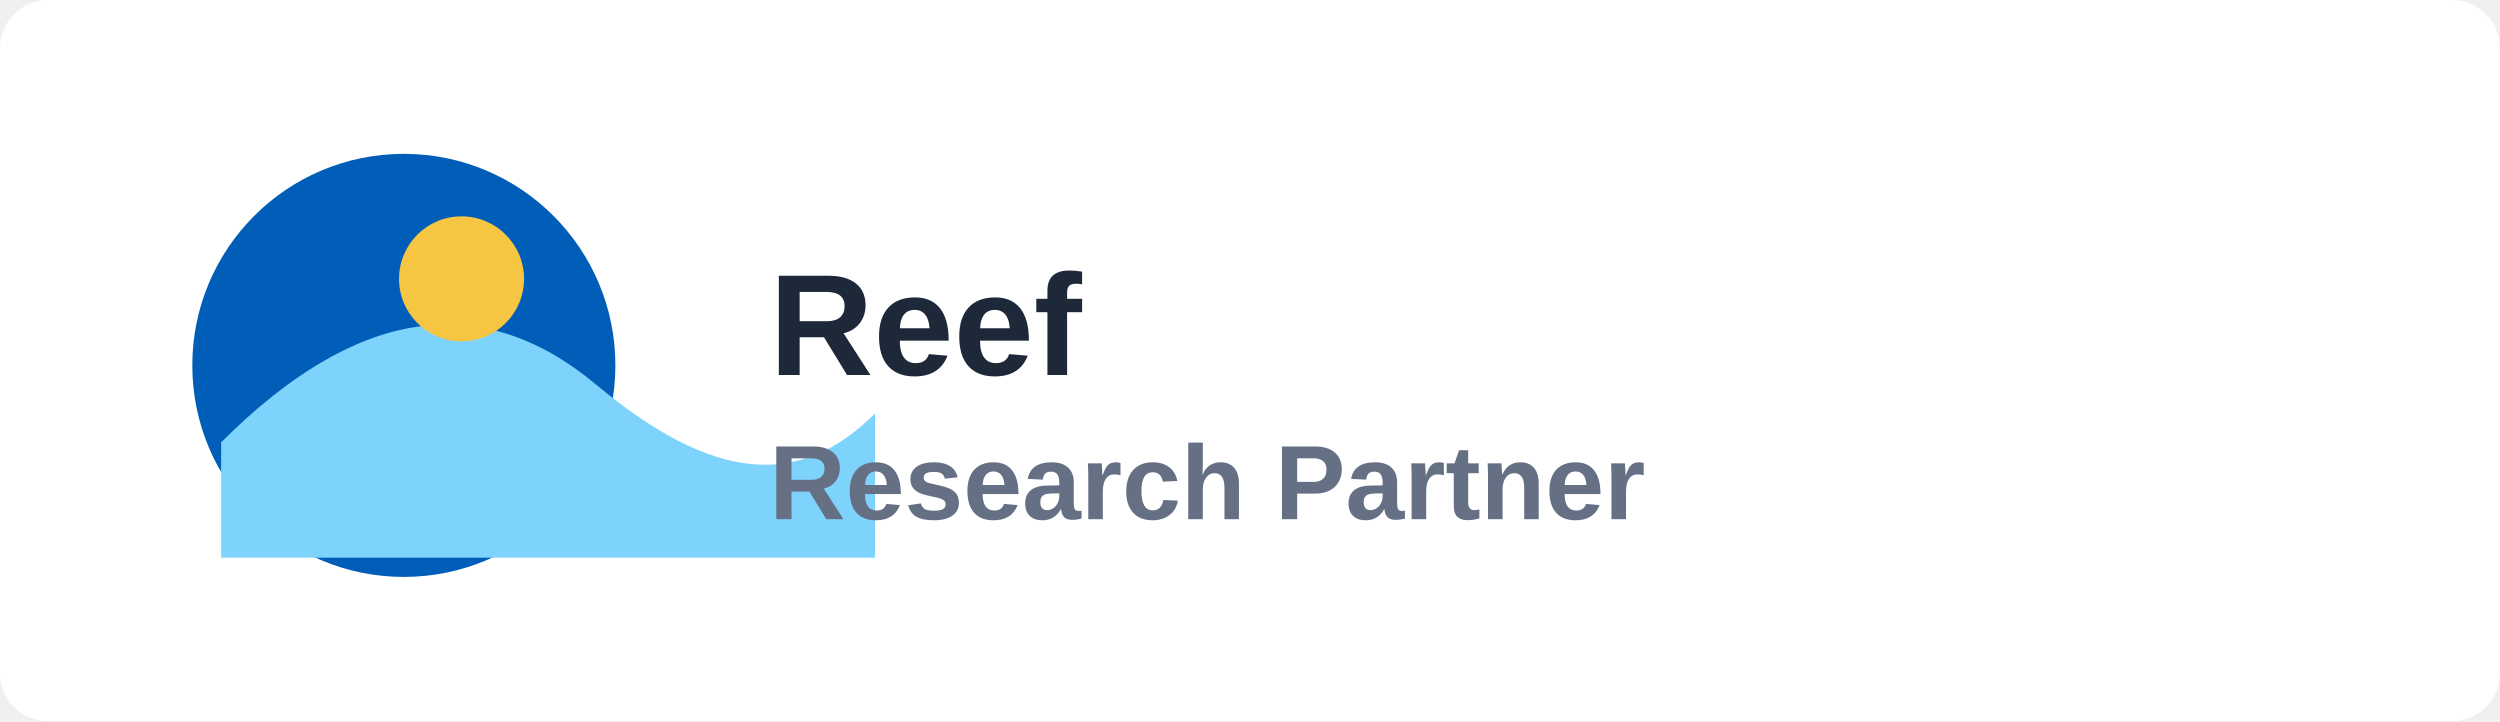
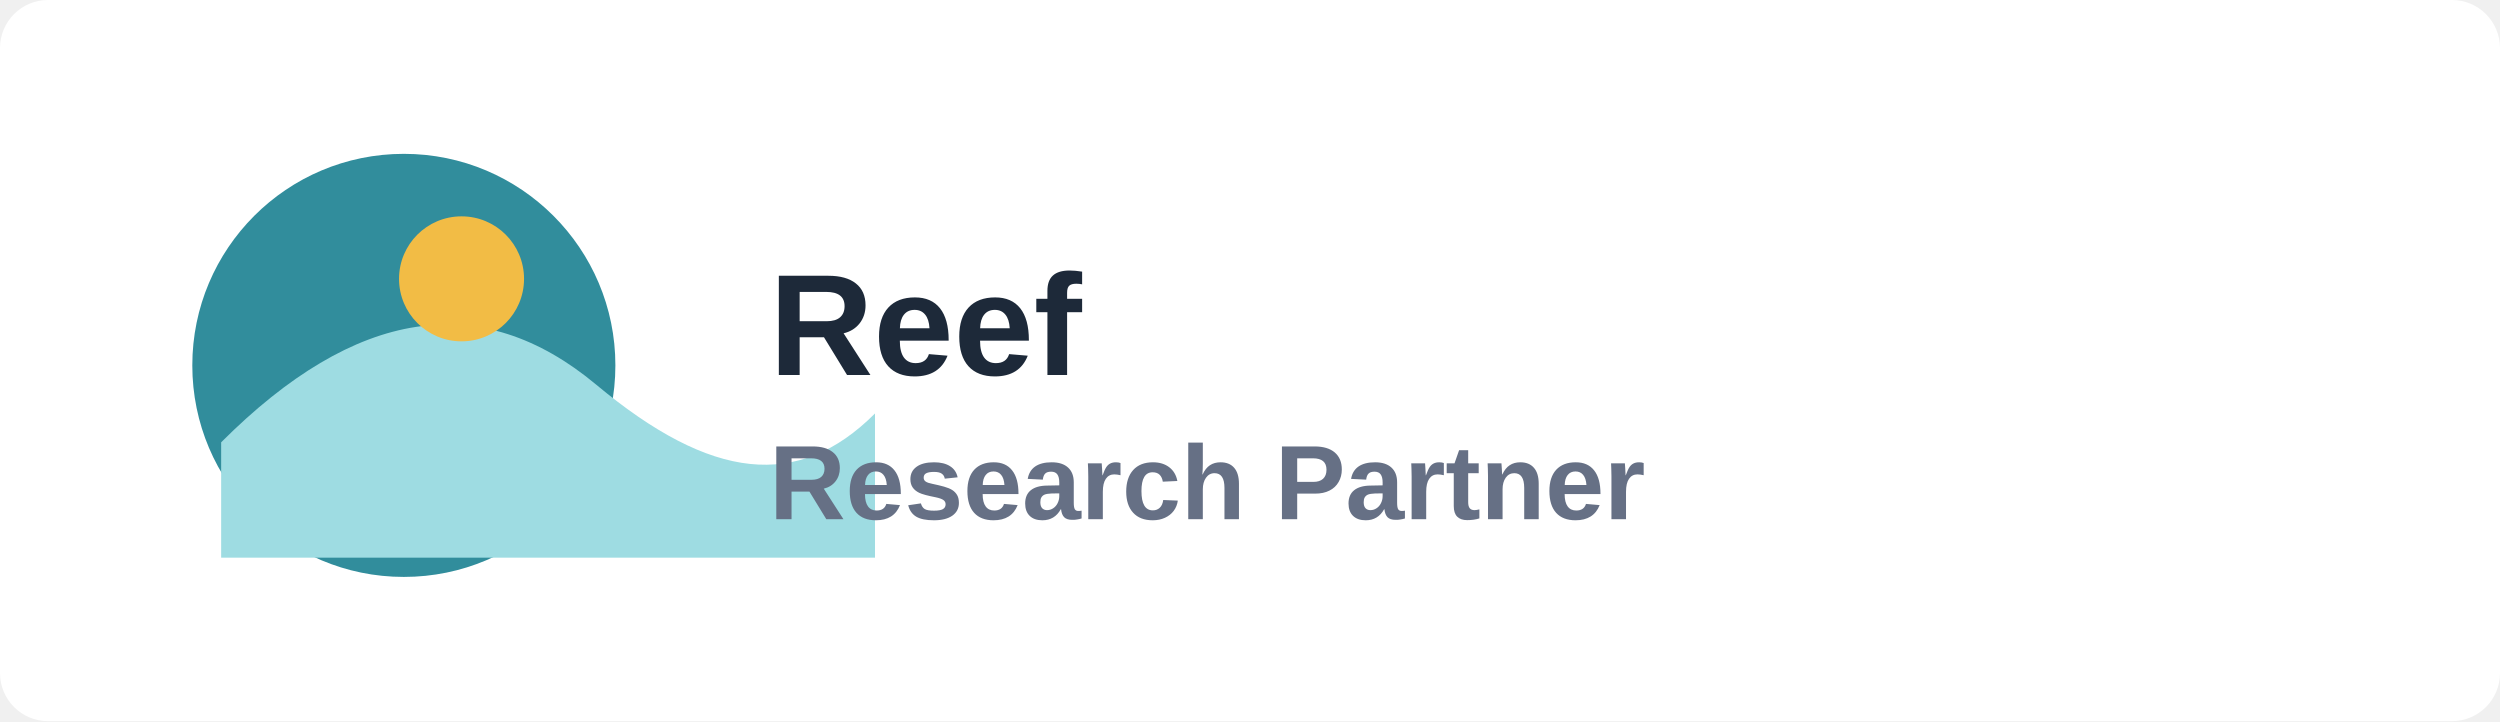
<svg xmlns="http://www.w3.org/2000/svg" viewBox="0 0 520 150" role="img" aria-labelledby="title">
  <rect width="520" height="150" rx="10" fill="#ffffff" />
-   <circle cx="84" cy="76" r="44" fill="#005EB8" />
-   <path d="M46 92c28-28 54-32 78-12s42 22 58 6v30H46z" fill="#7DD3FC" />
-   <circle cx="96" cy="58" r="13" fill="#F6C643" />
+   <circle cx="84" cy="76" r="44" fill="#318D9C" />
+   <path d="M46 92c28-28 54-32 78-12s42 22 58 6v30H46z" fill="#9EDCE2" />
+   <circle cx="96" cy="58" r="13" fill="#F2BC45" />
  <text x="160" y="78" fill="#1D2939" font-family="Arial, Helvetica, sans-serif" font-size="30" font-weight="700">Reef</text>
  <text x="160" y="108" fill="#667085" font-family="Arial, Helvetica, sans-serif" font-size="22" font-weight="700">Research Partner</text>
</svg>
